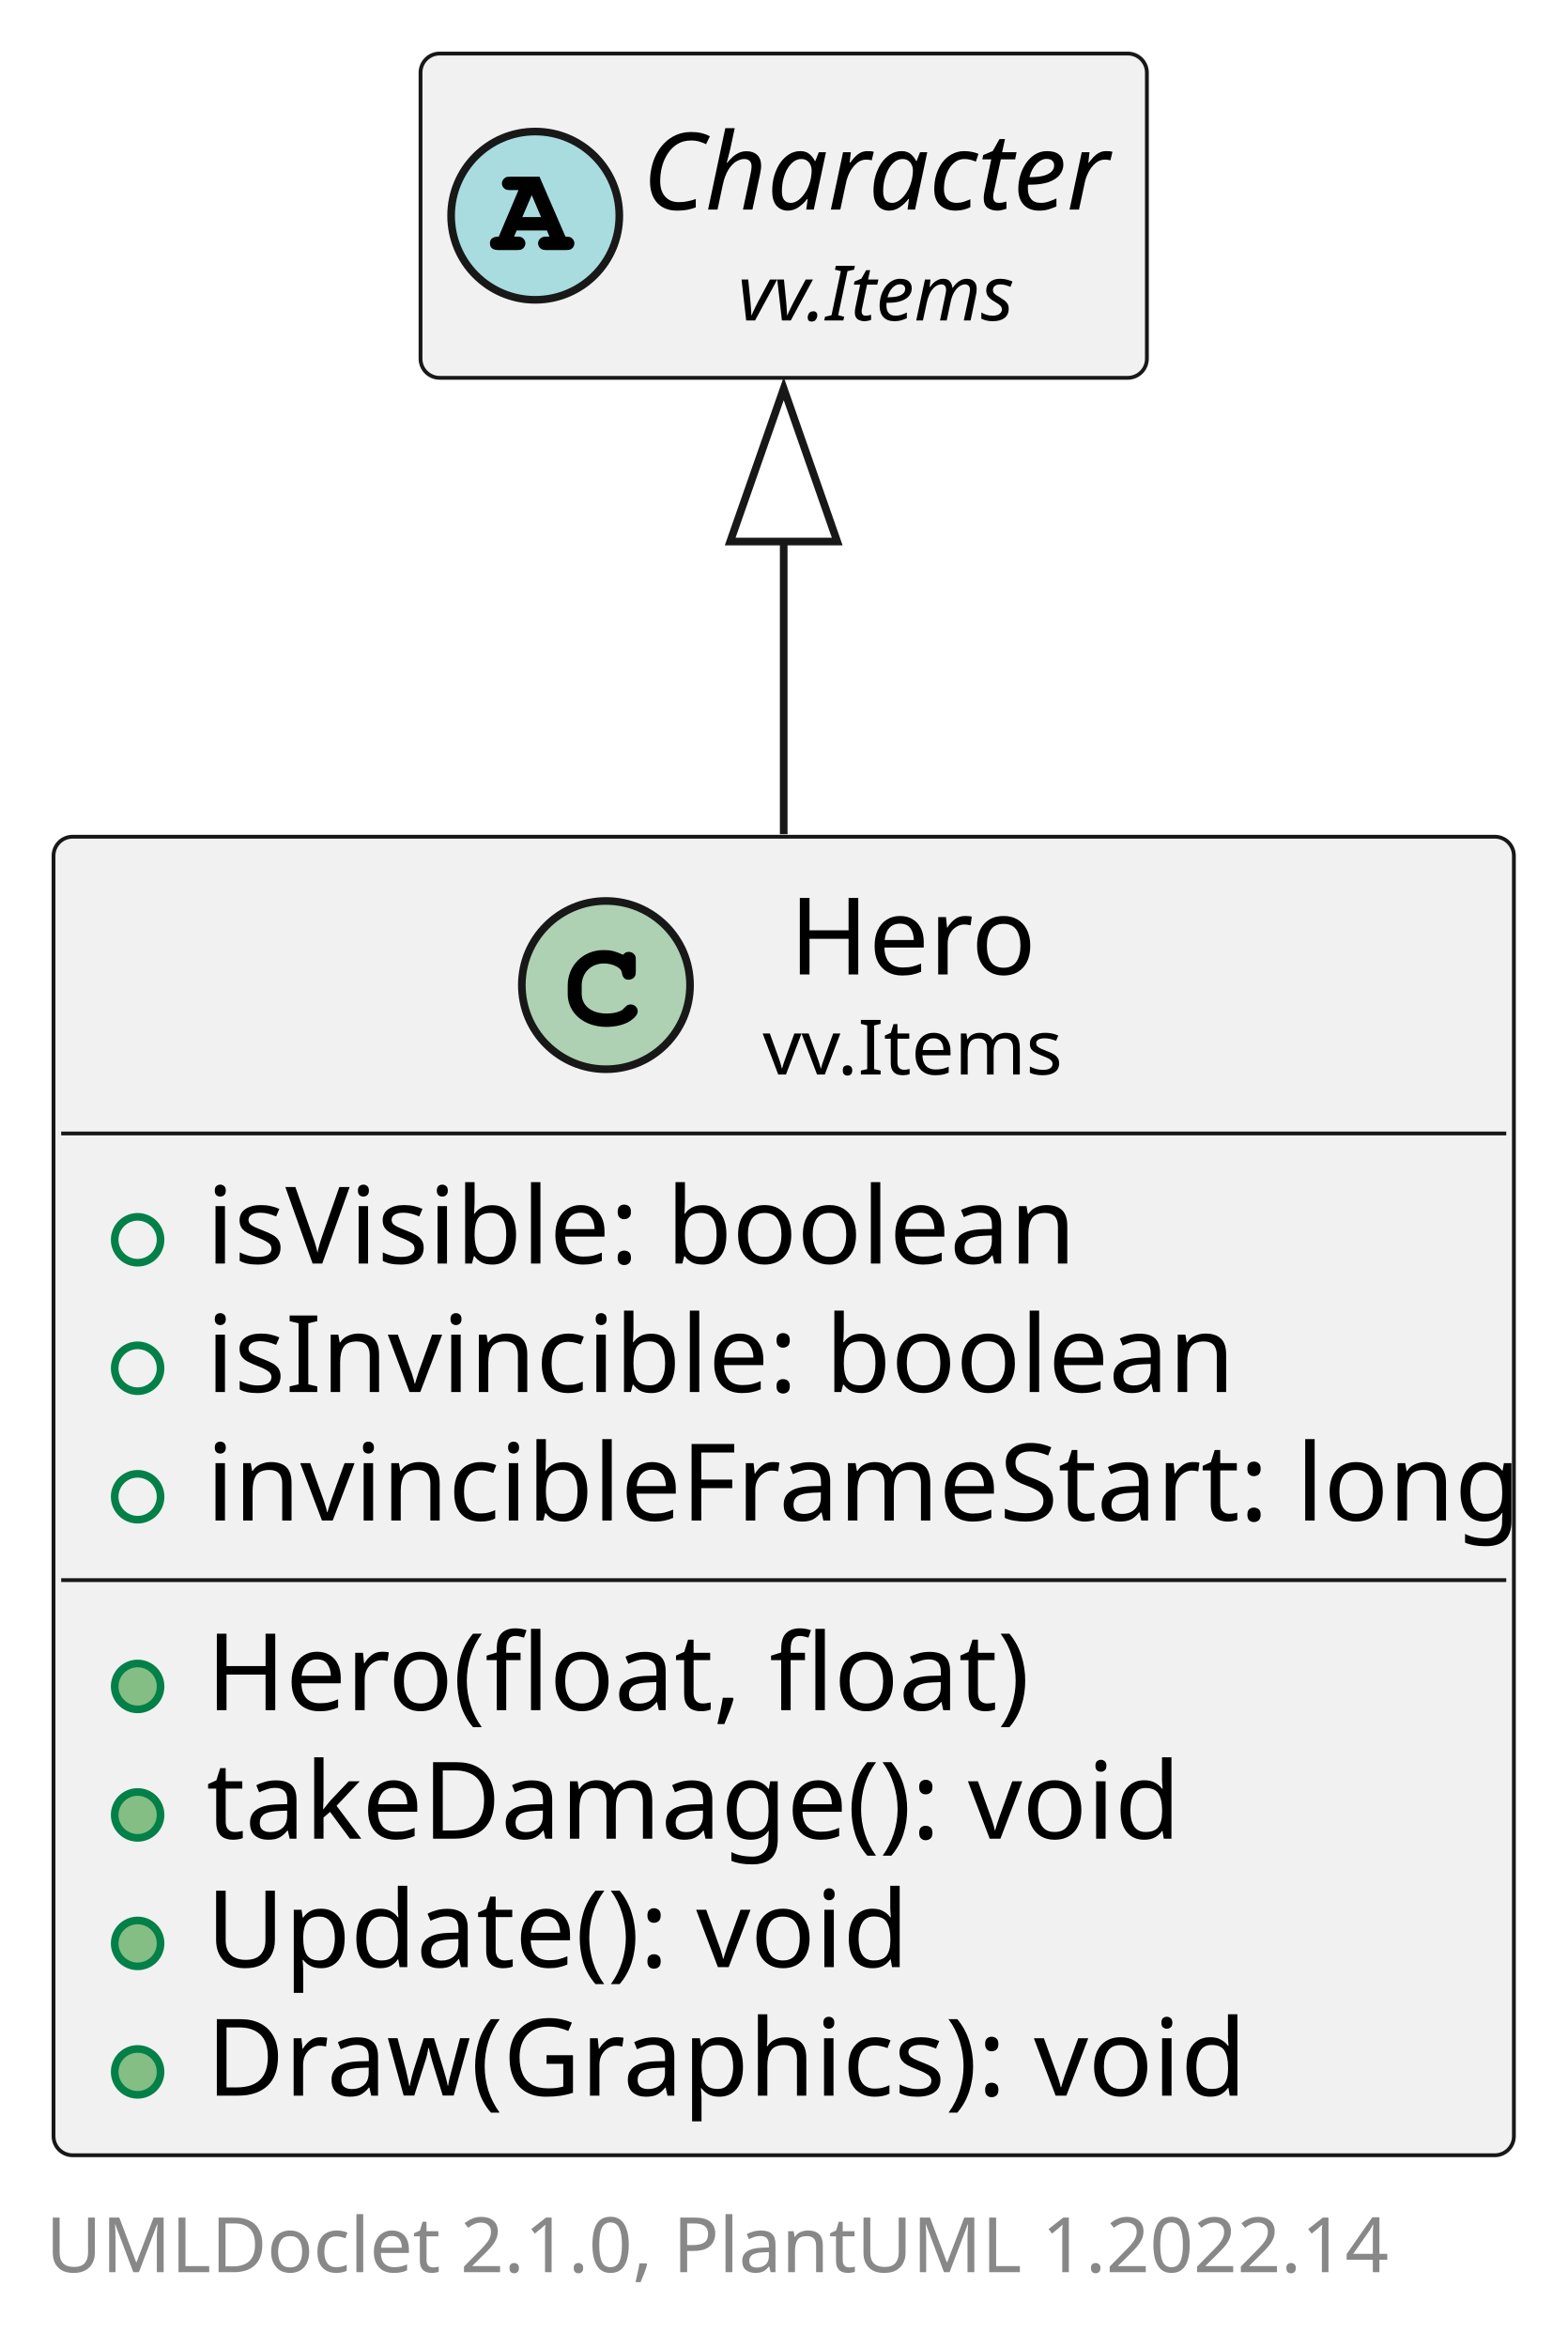
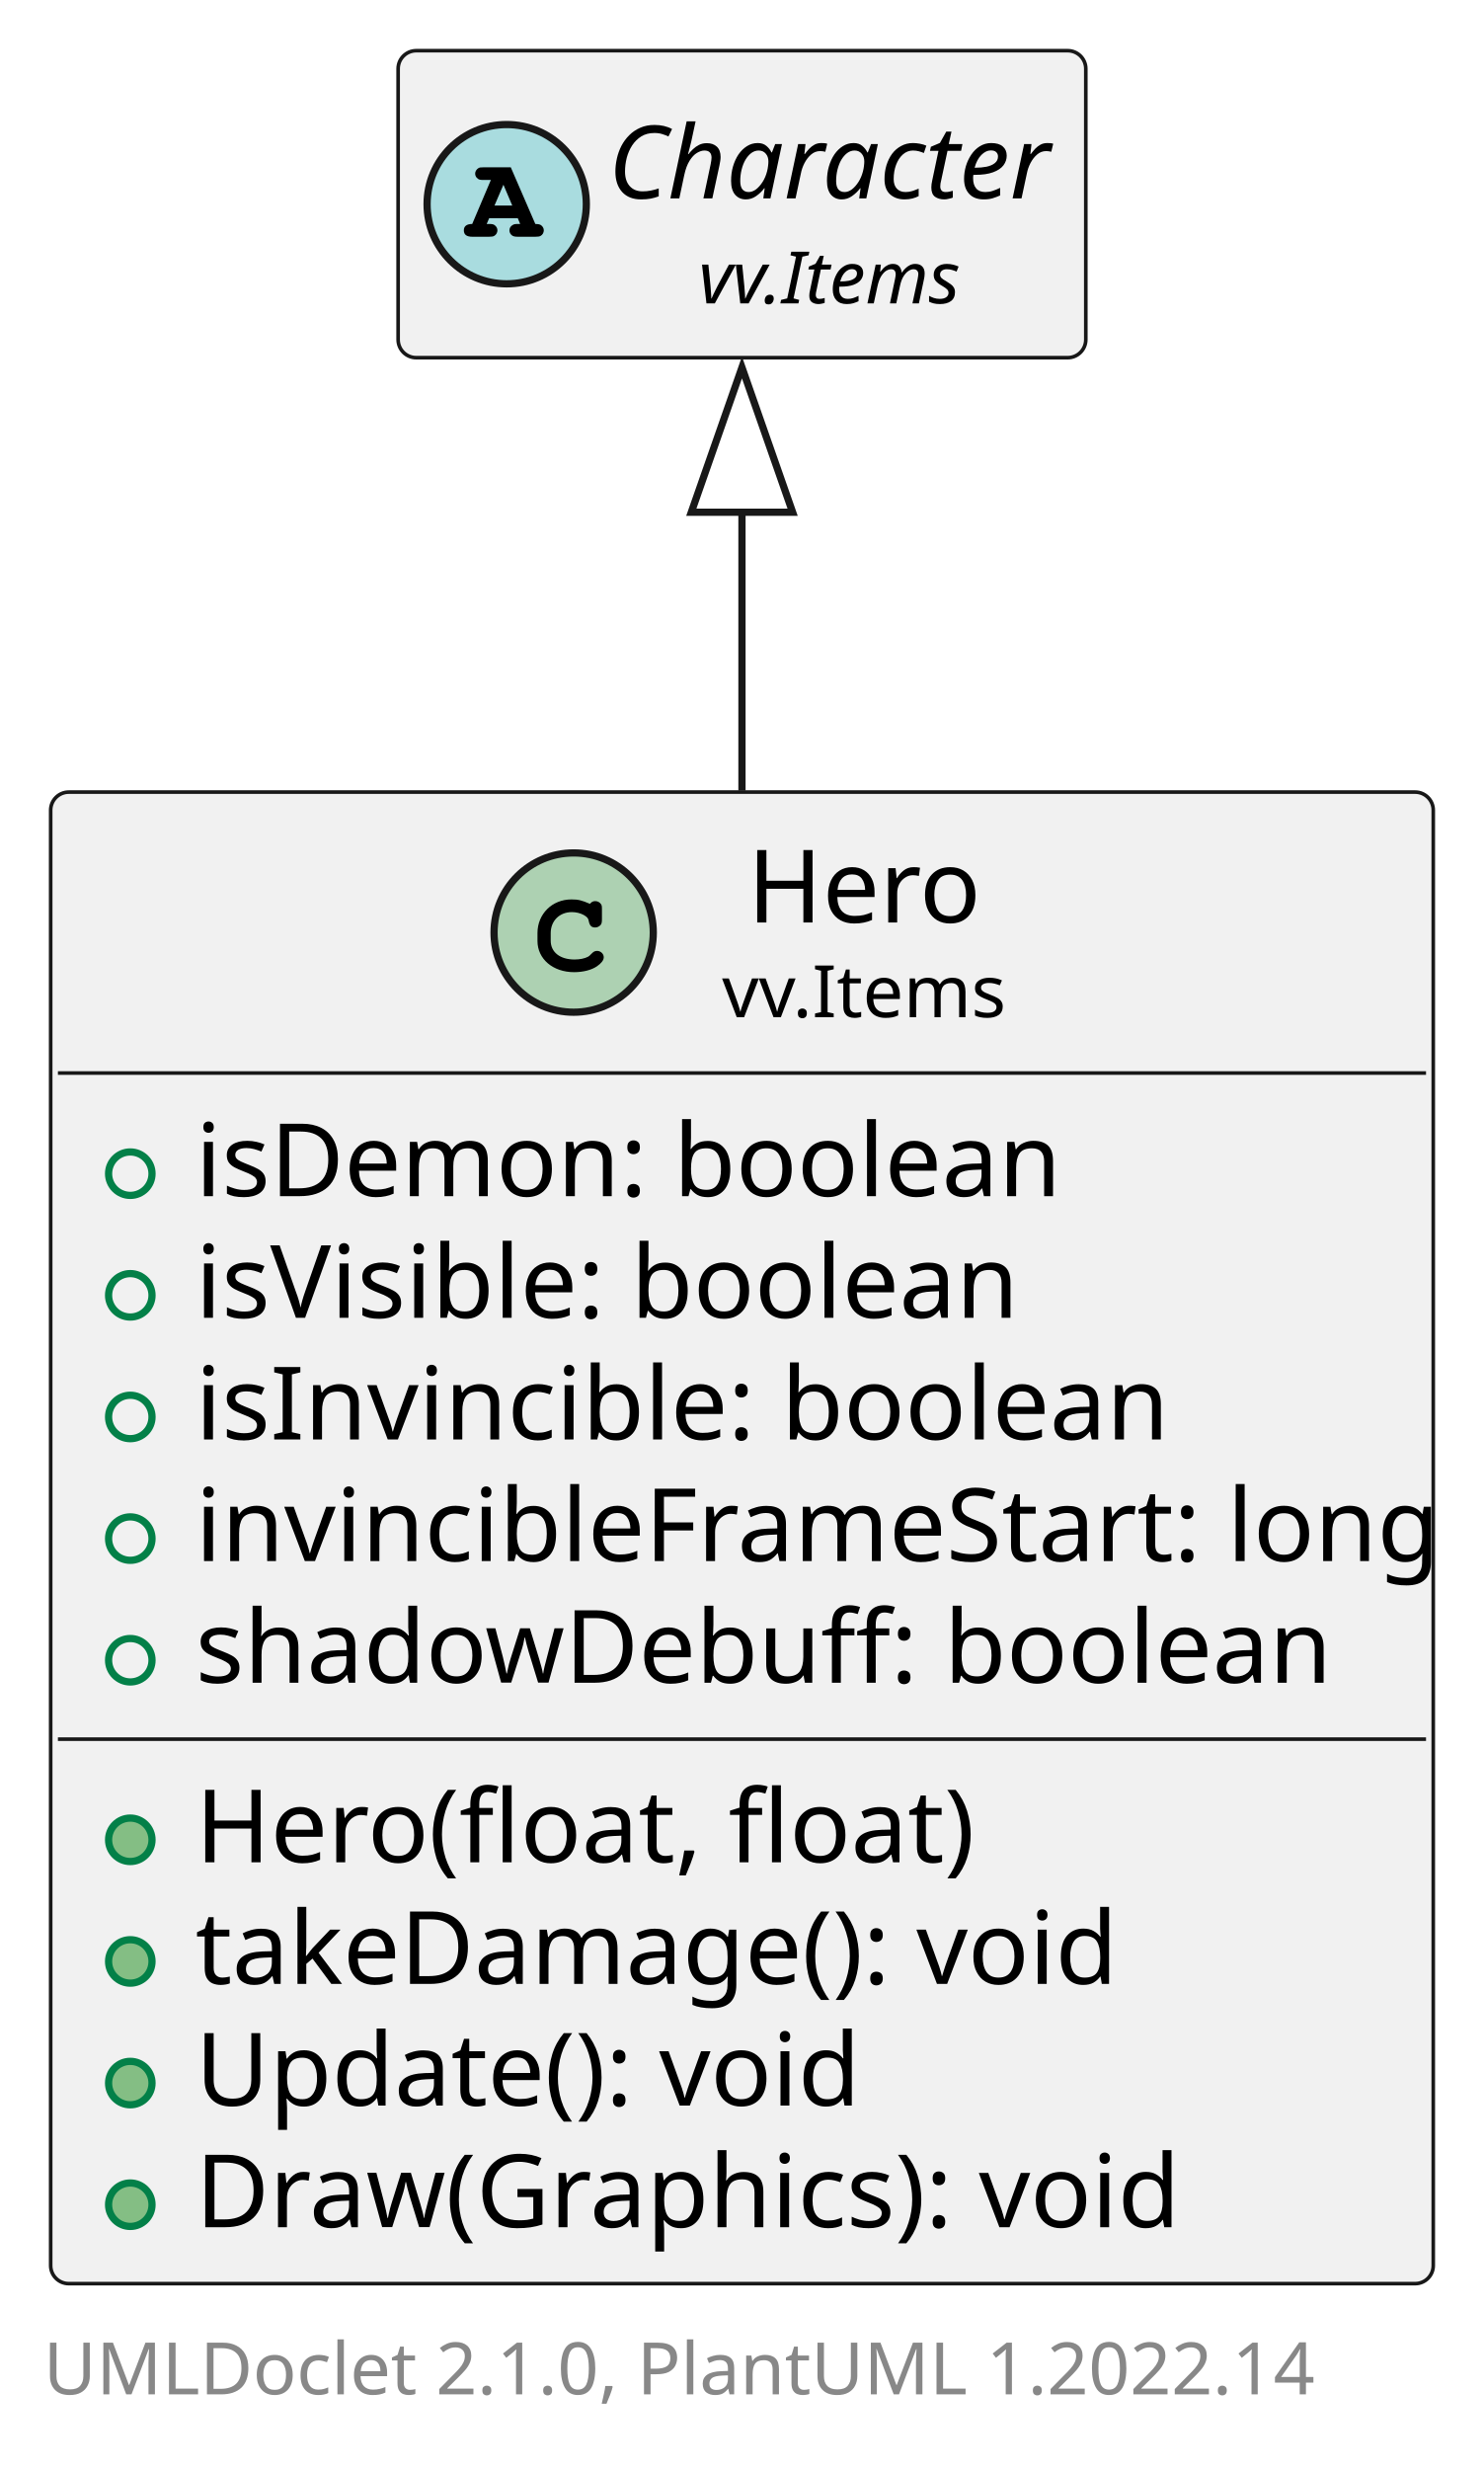
- <svg xmlns="http://www.w3.org/2000/svg" xmlns:xlink="http://www.w3.org/1999/xlink" contentStyleType="text/css" height="307px" preserveAspectRatio="none" style="width:205px;height:307px;background:#FFFFFF;" version="1.1" viewBox="0 0 205 307" width="205px" zoomAndPan="magnify">
+ <svg xmlns="http://www.w3.org/2000/svg" xmlns:xlink="http://www.w3.org/1999/xlink" contentStyleType="text/css" height="341px" preserveAspectRatio="none" style="width:205px;height:341px;background:#FFFFFF;" version="1.1" viewBox="0 0 205 341" width="205px" zoomAndPan="magnify">
  <defs />
  <g>
    <a href="Hero.html" target="_top" title="Hero.html" xlink:actuate="onRequest" xlink:href="Hero.html" xlink:show="new" xlink:title="Hero.html" xlink:type="simple">
      <g id="elem_vv.Items.Hero">
-         <rect codeLine="5" fill="#F1F1F1" height="172.399" id="vv.Items.Hero" rx="2.5" ry="2.5" style="stroke:#181818;stroke-width:0.5;" width="191" x="7" y="109.4" />
+         <rect codeLine="5" fill="#F1F1F1" height="205.999" id="vv.Items.Hero" rx="2.5" ry="2.5" style="stroke:#181818;stroke-width:0.5;" width="191" x="7" y="109.4" />
        <ellipse cx="79.25" cy="128.8" fill="#ADD1B2" rx="11" ry="11" style="stroke:#181818;stroke-width:1.0;" />
        <path d="M74.25,129.956 C74.25,132.456 76.391,134.269 79.312,134.269 C80.547,134.269 81.719,133.972 82.469,133.456 C83.078,133.034 83.406,132.613 83.406,132.206 C83.406,131.738 82.984,131.331 82.484,131.331 C82.25,131.331 82.031,131.409 81.828,131.613 C81.391,132.05 81.391,132.05 81.219,132.144 C80.766,132.378 80.125,132.519 79.359,132.519 C77.359,132.519 76.078,131.503 76.078,129.925 L76.078,128.878 C76.078,127.175 77.297,125.972 79,125.972 C79.578,125.972 80.156,126.112 80.625,126.362 C81.094,126.628 81.266,126.816 81.328,127.175 C81.453,127.847 81.703,128.097 82.234,128.097 C82.516,128.097 82.797,127.956 82.984,127.737 C83.109,127.566 83.156,127.394 83.156,126.956 L83.156,125.597 C83.156,125.175 83.141,125.034 83.016,124.862 C82.844,124.612 82.562,124.456 82.234,124.456 C81.922,124.456 81.719,124.566 81.5,124.831 C80.328,124.331 79.891,124.222 78.938,124.222 C76.266,124.222 74.25,126.237 74.25,128.863 L74.25,129.956 Z " fill="#000000" />
        <text fill="#000000" font-family="sans-serif" font-size="14" lengthAdjust="spacing" textLength="31" x="103.25" y="127.406">Hero</text>
        <text fill="#000000" font-family="sans-serif" font-size="10" lengthAdjust="spacing" textLength="38" x="99.75" y="140.49">vv.Items</text>
        <line style="stroke:#181818;stroke-width:0.5;" x1="8" x2="197" y1="148.2" y2="148.2" />
        <ellipse cx="18" cy="162.1" fill="none" rx="3" ry="3" style="stroke:#038048;stroke-width:1.0;" />
-         <text fill="#000000" font-family="sans-serif" font-size="14" lengthAdjust="spacing" textLength="110" x="27" y="165.206">isVisible: boolean</text>
+         <text fill="#000000" font-family="sans-serif" font-size="14" lengthAdjust="spacing" textLength="115" x="27" y="165.206">isDemon: boolean</text>
        <ellipse cx="18" cy="178.9" fill="none" rx="3" ry="3" style="stroke:#038048;stroke-width:1.0;" />
-         <text fill="#000000" font-family="sans-serif" font-size="14" lengthAdjust="spacing" textLength="128" x="27" y="182.006">isInvincible: boolean</text>
+         <text fill="#000000" font-family="sans-serif" font-size="14" lengthAdjust="spacing" textLength="110" x="27" y="182.006">isVisible: boolean</text>
        <ellipse cx="18" cy="195.7" fill="none" rx="3" ry="3" style="stroke:#038048;stroke-width:1.0;" />
-         <text fill="#000000" font-family="sans-serif" font-size="14" lengthAdjust="spacing" textLength="165" x="27" y="198.806">invincibleFrameStart: long</text>
-         <line style="stroke:#181818;stroke-width:0.5;" x1="8" x2="197" y1="206.6" y2="206.6" />
-         <ellipse cx="18" cy="220.5" fill="#84BE84" rx="3" ry="3" style="stroke:#038048;stroke-width:1.0;" />
-         <text fill="#000000" font-family="sans-serif" font-size="14" lengthAdjust="spacing" textLength="103" x="27" y="223.606">Hero(float, float)</text>
-         <ellipse cx="18" cy="237.3" fill="#84BE84" rx="3" ry="3" style="stroke:#038048;stroke-width:1.0;" />
-         <text fill="#000000" font-family="sans-serif" font-size="14" lengthAdjust="spacing" textLength="125" x="27" y="240.406">takeDamage(): void</text>
+         <text fill="#000000" font-family="sans-serif" font-size="14" lengthAdjust="spacing" textLength="128" x="27" y="198.806">isInvincible: boolean</text>
+         <ellipse cx="18" cy="212.5" fill="none" rx="3" ry="3" style="stroke:#038048;stroke-width:1.0;" />
+         <text fill="#000000" font-family="sans-serif" font-size="14" lengthAdjust="spacing" textLength="165" x="27" y="215.606">invincibleFrameStart: long</text>
+         <ellipse cx="18" cy="229.3" fill="none" rx="3" ry="3" style="stroke:#038048;stroke-width:1.0;" />
+         <text fill="#000000" font-family="sans-serif" font-size="14" lengthAdjust="spacing" textLength="150" x="27" y="232.406">shadowDebuff: boolean</text>
+         <line style="stroke:#181818;stroke-width:0.5;" x1="8" x2="197" y1="240.2" y2="240.2" />
        <ellipse cx="18" cy="254.1" fill="#84BE84" rx="3" ry="3" style="stroke:#038048;stroke-width:1.0;" />
-         <text fill="#000000" font-family="sans-serif" font-size="14" lengthAdjust="spacing" textLength="90" x="27" y="257.205">Update(): void</text>
+         <text fill="#000000" font-family="sans-serif" font-size="14" lengthAdjust="spacing" textLength="103" x="27" y="257.205">Hero(float, float)</text>
        <ellipse cx="18" cy="270.899" fill="#84BE84" rx="3" ry="3" style="stroke:#038048;stroke-width:1.0;" />
-         <text fill="#000000" font-family="sans-serif" font-size="14" lengthAdjust="spacing" textLength="134" x="27" y="274.005">Draw(Graphics): void</text>
+         <text fill="#000000" font-family="sans-serif" font-size="14" lengthAdjust="spacing" textLength="125" x="27" y="274.005">takeDamage(): void</text>
+         <ellipse cx="18" cy="287.699" fill="#84BE84" rx="3" ry="3" style="stroke:#038048;stroke-width:1.0;" />
+         <text fill="#000000" font-family="sans-serif" font-size="14" lengthAdjust="spacing" textLength="90" x="27" y="290.805">Update(): void</text>
+         <ellipse cx="18" cy="304.499" fill="#84BE84" rx="3" ry="3" style="stroke:#038048;stroke-width:1.0;" />
+         <text fill="#000000" font-family="sans-serif" font-size="14" lengthAdjust="spacing" textLength="134" x="27" y="307.605">Draw(Graphics): void</text>
      </g>
    </a>
    <a href="Character.html" target="_top" title="Character.html" xlink:actuate="onRequest" xlink:href="Character.html" xlink:show="new" xlink:title="Character.html" xlink:type="simple">
      <g id="elem_vv.Items.Character">
-         <rect codeLine="15" fill="#F1F1F1" height="42.4" id="vv.Items.Character" rx="2.5" ry="2.5" style="stroke:#181818;stroke-width:0.5;" width="95" x="55" y="7" />
+         <rect codeLine="17" fill="#F1F1F1" height="42.4" id="vv.Items.Character" rx="2.5" ry="2.5" style="stroke:#181818;stroke-width:0.5;" width="95" x="55" y="7" />
        <ellipse cx="70" cy="28.2" fill="#A9DCDF" rx="11" ry="11" style="stroke:#181818;stroke-width:1.0;" />
        <path d="M71.531,30.137 L71.859,30.934 L71.578,30.934 C71.125,30.934 71,30.966 70.828,31.075 C70.547,31.216 70.375,31.512 70.375,31.809 C70.375,32.106 70.516,32.356 70.75,32.528 C70.922,32.653 71.156,32.7 71.578,32.7 L73.938,32.7 C74.297,32.7 74.547,32.669 74.688,32.575 C74.953,32.434 75.125,32.122 75.125,31.809 C75.125,31.544 74.984,31.278 74.75,31.106 C74.562,30.981 74.406,30.95 73.953,30.934 L70.562,23.106 L66.844,23.106 C66.391,23.106 66.25,23.122 66.078,23.231 C65.812,23.403 65.641,23.684 65.641,23.981 C65.641,24.262 65.781,24.528 66.031,24.7 C66.203,24.825 66.391,24.856 66.844,24.856 L67.812,24.856 L65.234,30.934 C64.484,30.934 64.078,31.231 64.078,31.809 C64.078,32.419 64.469,32.7 65.266,32.7 L67.531,32.7 C67.891,32.7 68.141,32.669 68.281,32.575 C68.547,32.419 68.719,32.122 68.719,31.809 C68.719,31.544 68.578,31.278 68.344,31.106 C68.156,30.966 68,30.934 67.531,30.934 L67.234,30.934 L67.578,30.137 L71.531,30.137 Z M70.766,28.387 L68.312,28.387 L69.547,25.512 L70.766,28.387 Z " fill="#000000" />
        <text fill="#000000" font-family="sans-serif" font-size="14" font-style="italic" lengthAdjust="spacing" textLength="63" x="84" y="27.4">Character</text>
        <text fill="#000000" font-family="sans-serif" font-size="10" font-style="italic" lengthAdjust="spacing" textLength="38" x="96.5" y="41.9">vv.Items</text>
      </g>
    </a>
    <g id="link_vv.Items.Character_vv.Items.Hero">
-       <path codeLine="17" d="M102.5,70.79 C102.5,82.53 102.5,95.75 102.5,109.07 " fill="none" id="vv.Items.Character-backto-vv.Items.Hero" style="stroke:#181818;stroke-width:1.0;" />
-       <polygon fill="none" points="95.5,70.81,102.5,50.81,109.5,70.81,95.5,70.81" style="stroke:#181818;stroke-width:1.0;" />
+       <path codeLine="19" d="M102.5,70.57 C102.5,82.28 102.5,95.57 102.5,109.19 " fill="none" id="vv.Items.Character-backto-vv.Items.Hero" style="stroke:#181818;stroke-width:1.0;" />
+       <polygon fill="none" points="95.5,70.75,102.5,50.75,109.5,70.75,95.5,70.75" style="stroke:#181818;stroke-width:1.0;" />
    </g>
-     <text fill="#888888" font-family="sans-serif" font-size="10" lengthAdjust="spacing" textLength="179" x="6" y="297.089">UMLDoclet 2.1.0, PlantUML 1.2022.14</text>
+     <text fill="#888888" font-family="sans-serif" font-size="10" lengthAdjust="spacing" textLength="179" x="6" y="330.689">UMLDoclet 2.1.0, PlantUML 1.2022.14</text>
  </g>
</svg>
